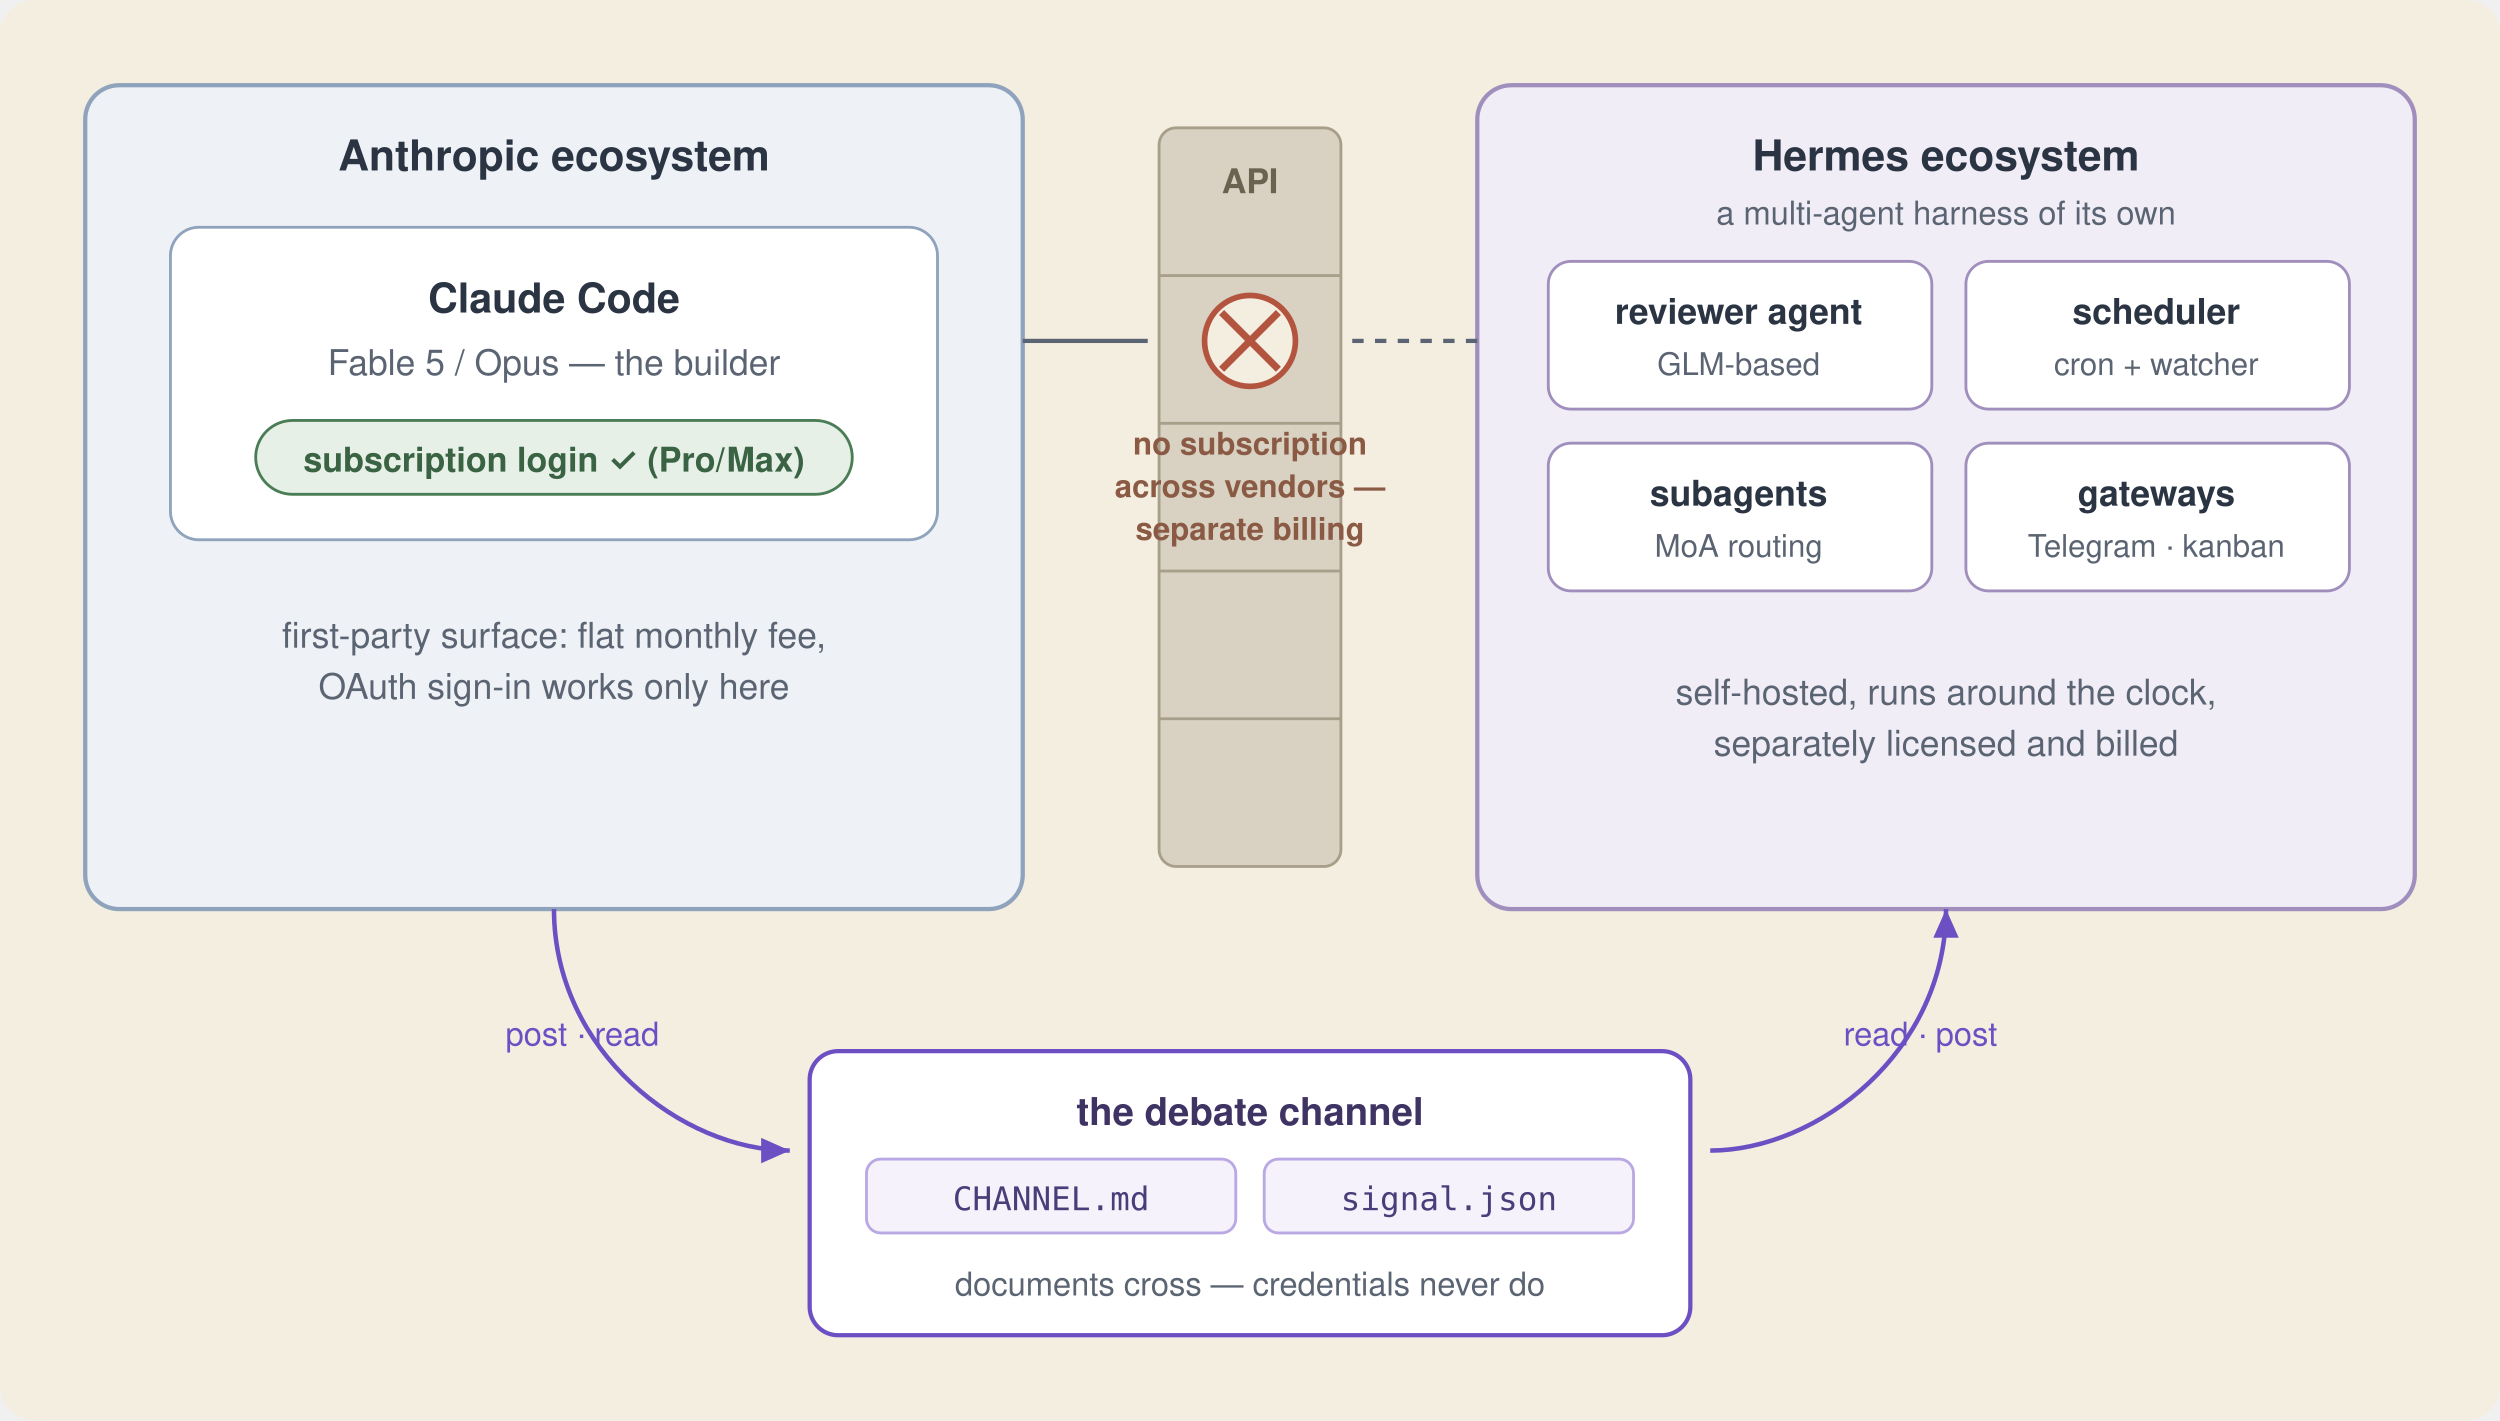
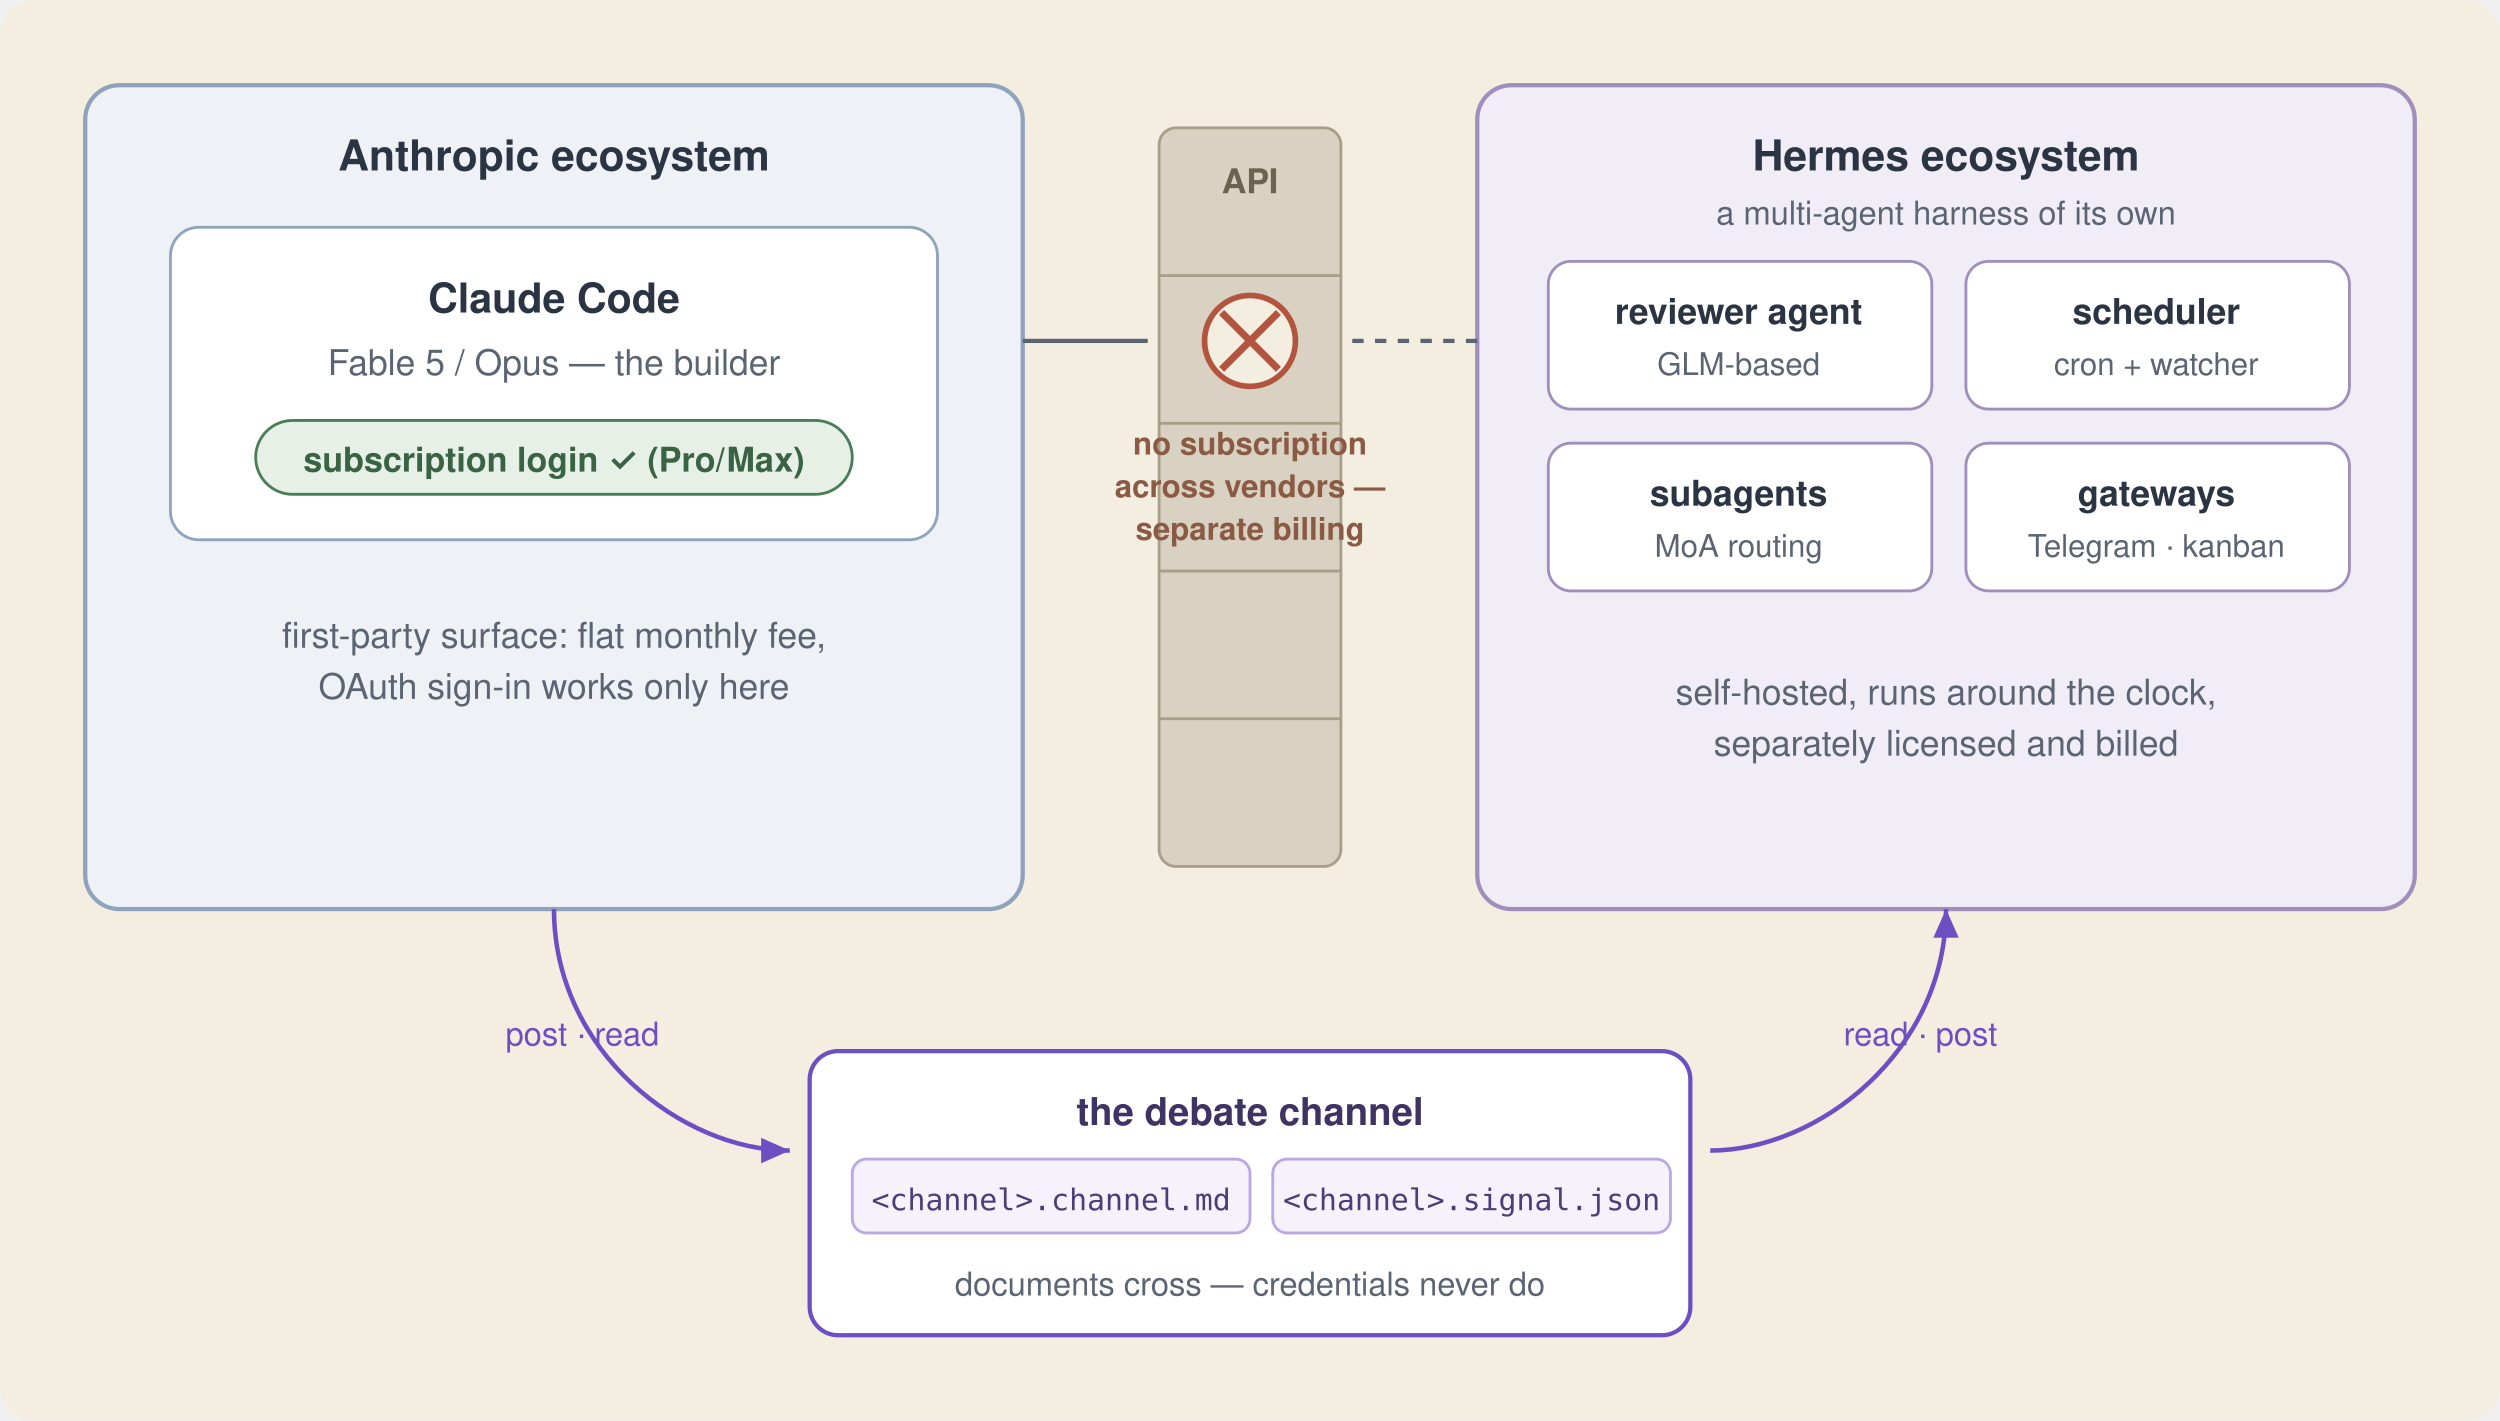
<svg xmlns="http://www.w3.org/2000/svg" width="880" height="500" viewBox="0 0 880 500" font-family="ui-sans-serif, -apple-system, 'Segoe UI', Helvetica, Arial, sans-serif">
  <defs>
    <marker id="swArrow" viewBox="0 0 10 10" refX="9" refY="5" markerWidth="7" markerHeight="7" orient="auto-start-reverse">
      <path d="M 0 1 L 9 5 L 0 9 z" fill="#5b6472" />
    </marker>
    <marker id="swArrowViolet" viewBox="0 0 10 10" refX="9" refY="5" markerWidth="7" markerHeight="7" orient="auto-start-reverse">
      <path d="M 0 1 L 9 5 L 0 9 z" fill="#6d4fc4" />
    </marker>
  </defs>
  <rect x="0" y="0" width="880" height="500" rx="12" fill="#f4eee1" />
  <rect x="30" y="30" width="330" height="290" rx="12" fill="#eef1f5" stroke="#8fa3bd" stroke-width="1.5" />
  <text x="195" y="60" text-anchor="middle" font-size="15" font-weight="700" fill="#2b3442">Anthropic ecosystem</text>
  <rect x="60" y="80" width="270" height="110" rx="10" fill="#ffffff" stroke="#8fa3bd" />
  <text x="195" y="110" text-anchor="middle" font-size="14.5" font-weight="600" fill="#2b3442">Claude Code</text>
  <text x="195" y="132" text-anchor="middle" font-size="12.5" fill="#5b6472">Fable 5 / Opus — the builder</text>
  <rect x="90" y="148" width="210" height="26" rx="13" fill="#e7f0e7" stroke="#4a7d55" />
  <text x="195" y="166" text-anchor="middle" font-size="12" font-weight="600" fill="#3a6344">subscription login ✓ (Pro/Max)</text>
  <text x="195" y="228" text-anchor="middle" font-size="12.5" fill="#5b6472">first-party surface: flat monthly fee,</text>
  <text x="195" y="246" text-anchor="middle" font-size="12.5" fill="#5b6472">OAuth sign-in works only here</text>
  <rect x="520" y="30" width="330" height="290" rx="12" fill="#f0edf6" stroke="#a08fbd" stroke-width="1.5" />
  <text x="685" y="60" text-anchor="middle" font-size="15" font-weight="700" fill="#2b3442">Hermes ecosystem</text>
  <text x="685" y="79" text-anchor="middle" font-size="11.5" fill="#5b6472">a multi-agent harness of its own</text>
  <rect x="545" y="92" width="135" height="52" rx="8" fill="#ffffff" stroke="#a08fbd" />
  <text x="612" y="114" text-anchor="middle" font-size="12.5" font-weight="600" fill="#2b3442">reviewer agent</text>
  <text x="612" y="132" text-anchor="middle" font-size="11" fill="#5b6472">GLM-based</text>
  <rect x="692" y="92" width="135" height="52" rx="8" fill="#ffffff" stroke="#a08fbd" />
  <text x="759" y="114" text-anchor="middle" font-size="12.5" font-weight="600" fill="#2b3442">scheduler</text>
  <text x="759" y="132" text-anchor="middle" font-size="11" fill="#5b6472">cron + watcher</text>
  <rect x="545" y="156" width="135" height="52" rx="8" fill="#ffffff" stroke="#a08fbd" />
  <text x="612" y="178" text-anchor="middle" font-size="12.5" font-weight="600" fill="#2b3442">subagents</text>
  <text x="612" y="196" text-anchor="middle" font-size="11" fill="#5b6472">MoA routing</text>
  <rect x="692" y="156" width="135" height="52" rx="8" fill="#ffffff" stroke="#a08fbd" />
  <text x="759" y="178" text-anchor="middle" font-size="12.5" font-weight="600" fill="#2b3442">gateways</text>
  <text x="759" y="196" text-anchor="middle" font-size="11" fill="#5b6472">Telegram · kanban</text>
  <text x="685" y="248" text-anchor="middle" font-size="12.5" fill="#5b6472">self-hosted, runs around the clock,</text>
  <text x="685" y="266" text-anchor="middle" font-size="12.5" fill="#5b6472">separately licensed and billed</text>
  <rect x="408" y="45" width="64" height="260" rx="6" fill="#d9d2c2" stroke="#a89f8a" />
  <line x1="408" y1="97" x2="472" y2="97" stroke="#a89f8a" />
  <line x1="408" y1="149" x2="472" y2="149" stroke="#a89f8a" />
  <line x1="408" y1="201" x2="472" y2="201" stroke="#a89f8a" />
  <line x1="408" y1="253" x2="472" y2="253" stroke="#a89f8a" />
  <text x="440" y="68" text-anchor="middle" font-size="12" font-weight="700" fill="#6b6250">API</text>
  <line x1="360" y1="120" x2="404" y2="120" stroke="#5b6472" stroke-width="1.5" />
  <line x1="476" y1="120" x2="520" y2="120" stroke="#5b6472" stroke-width="1.5" stroke-dasharray="4 4" />
  <circle cx="440" cy="120" r="16" fill="#f4eee1" stroke="#b3543f" stroke-width="2" />
  <line x1="430" y1="110" x2="450" y2="130" stroke="#b3543f" stroke-width="2.5" />
  <line x1="450" y1="110" x2="430" y2="130" stroke="#b3543f" stroke-width="2.5" />
  <text x="440" y="160" text-anchor="middle" font-size="11" font-weight="600" fill="#8a5a45">no subscription</text>
  <text x="440" y="175" text-anchor="middle" font-size="11" font-weight="600" fill="#8a5a45">across vendors —</text>
  <text x="440" y="190" text-anchor="middle" font-size="11" font-weight="600" fill="#8a5a45">separate billing</text>
  <rect x="285" y="370" width="310" height="100" rx="10" fill="#ffffff" stroke="#6d4fc4" stroke-width="1.5" />
  <text x="440" y="396" text-anchor="middle" font-size="13.5" font-weight="700" fill="#3f3364">the debate channel</text>
-   <rect x="305" y="408" width="130" height="26" rx="5" fill="#f5f2fb" stroke="#b9a8e3" />
-   <text x="370" y="426" text-anchor="middle" font-size="11.5" font-family="ui-monospace, Menlo, Consolas, monospace" fill="#4a3e7a">CHANNEL.md</text>
-   <rect x="445" y="408" width="130" height="26" rx="5" fill="#f5f2fb" stroke="#b9a8e3" />
-   <text x="510" y="426" text-anchor="middle" font-size="11.5" font-family="ui-monospace, Menlo, Consolas, monospace" fill="#4a3e7a">signal.json</text>
+   <rect x="300" y="408" width="140" height="26" rx="5" fill="#f5f2fb" stroke="#b9a8e3" />
+   <text x="370" y="426" text-anchor="middle" font-size="10.5" font-family="ui-monospace, Menlo, Consolas, monospace" fill="#4a3e7a">&lt;channel&gt;.channel.md</text>
+   <rect x="448" y="408" width="140" height="26" rx="5" fill="#f5f2fb" stroke="#b9a8e3" />
+   <text x="518" y="426" text-anchor="middle" font-size="10.5" font-family="ui-monospace, Menlo, Consolas, monospace" fill="#4a3e7a">&lt;channel&gt;.signal.json</text>
  <text x="440" y="456" text-anchor="middle" font-size="11.5" fill="#5b6472">documents cross — credentials never do</text>
  <path d="M 195 320 C 195 370 240 405 278 405" fill="none" stroke="#6d4fc4" stroke-width="1.6" marker-end="url(#swArrowViolet)" />
  <text x="205" y="368" text-anchor="middle" font-size="11.5" fill="#6d4fc4">post · read</text>
  <path d="M 602 405 C 640 405 685 370 685 320" fill="none" stroke="#6d4fc4" stroke-width="1.6" marker-end="url(#swArrowViolet)" />
  <text x="676" y="368" text-anchor="middle" font-size="11.5" fill="#6d4fc4">read · post</text>
</svg>
